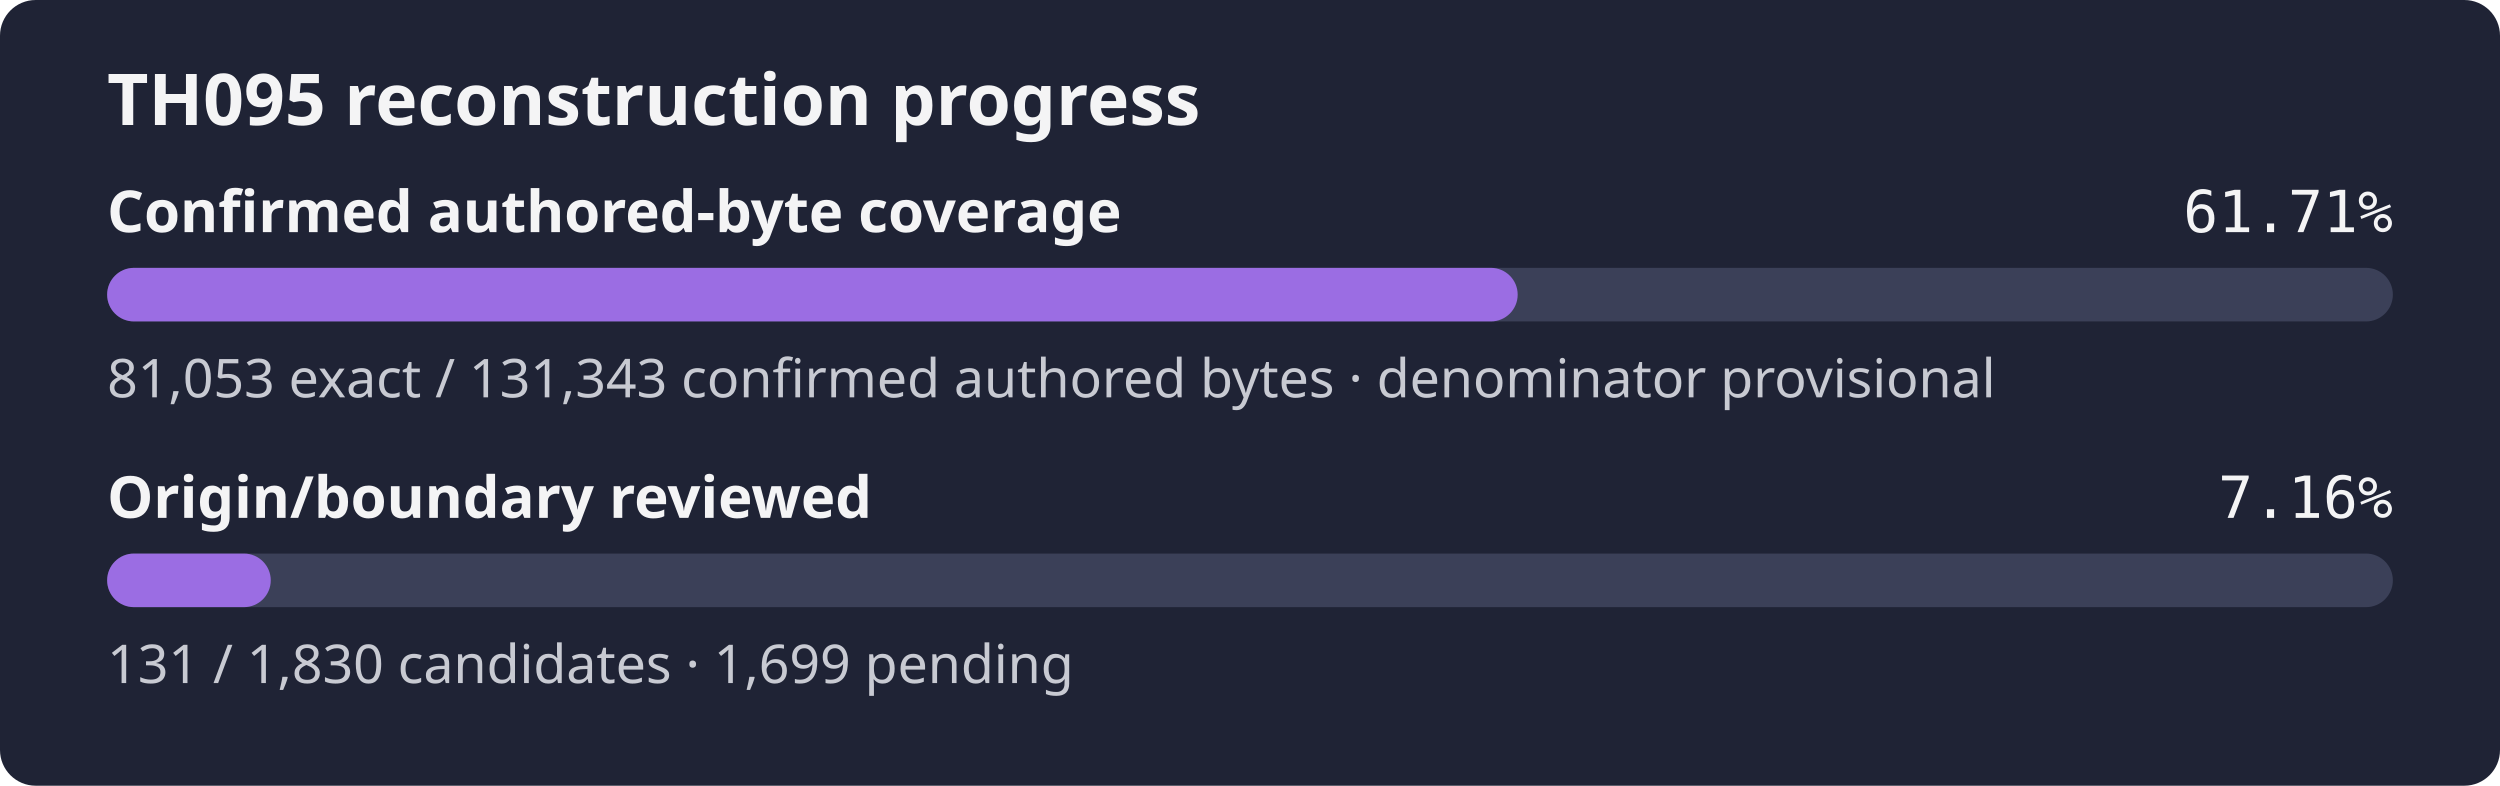
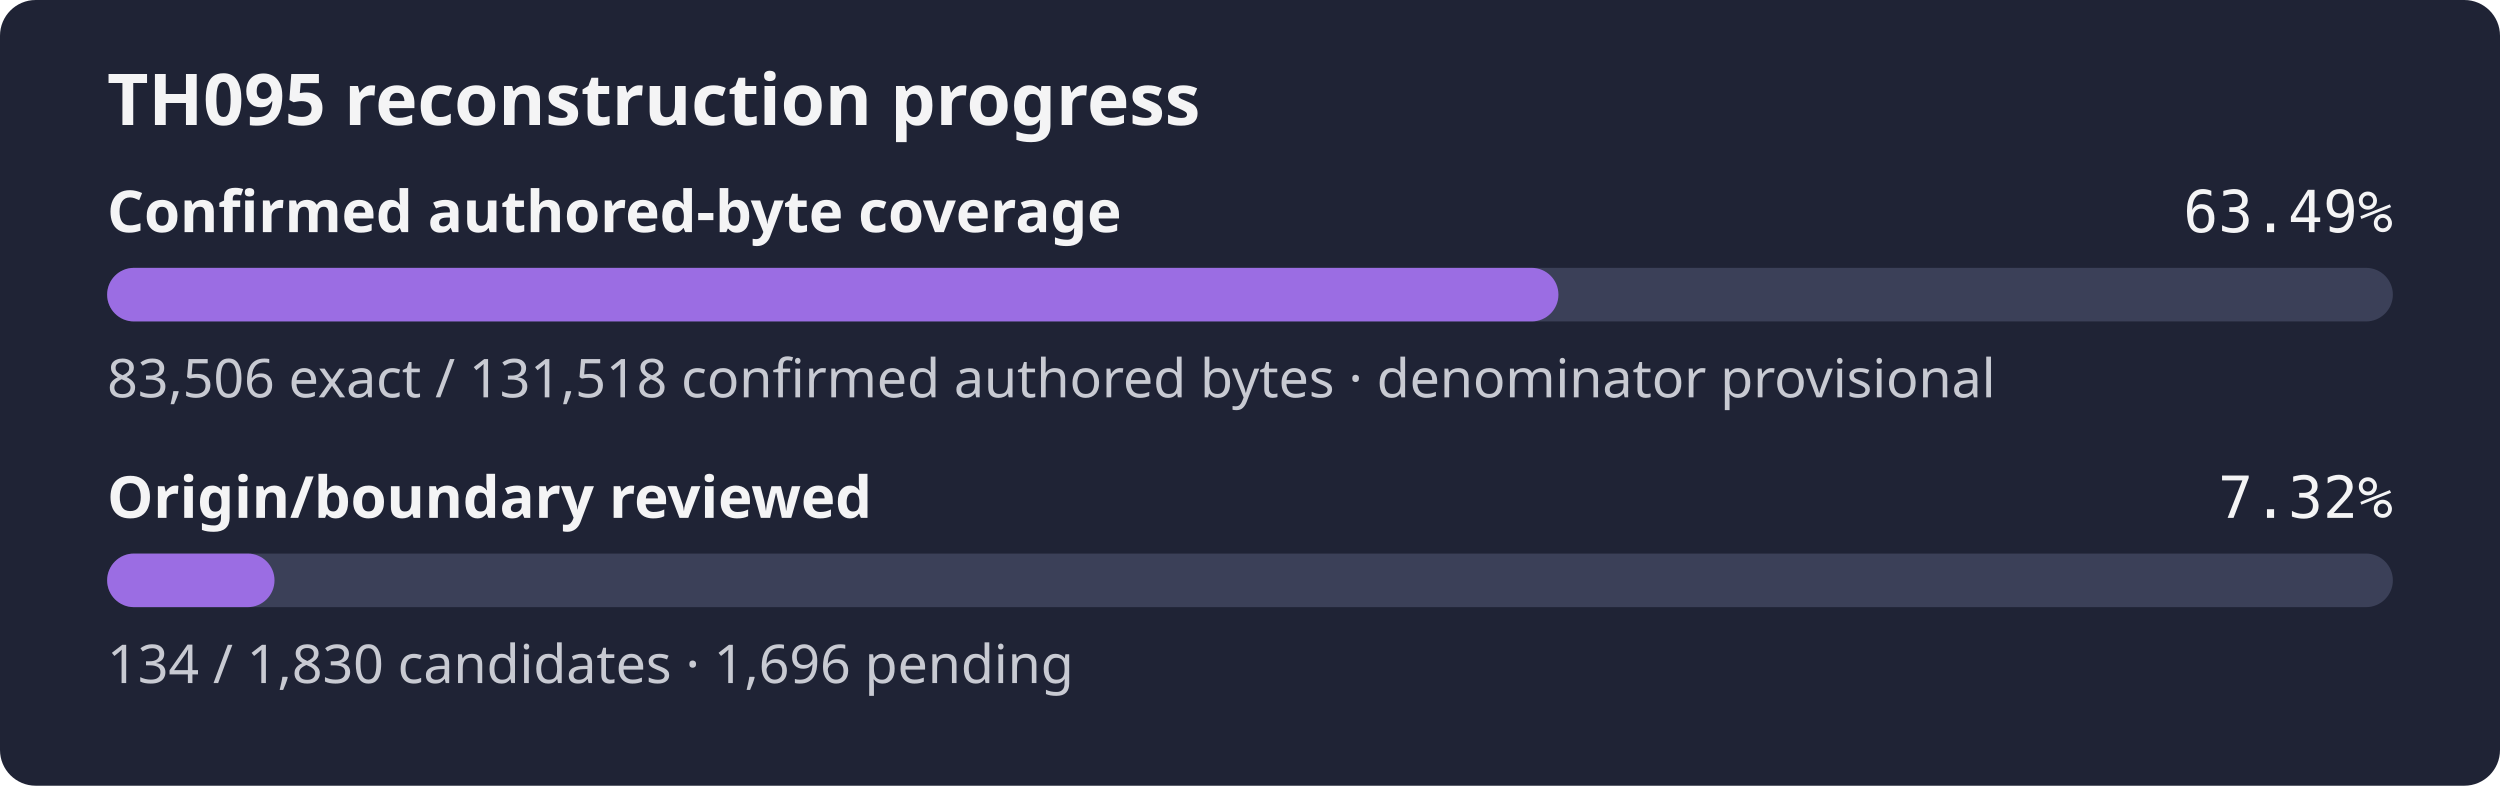
- <svg xmlns="http://www.w3.org/2000/svg" width="560" height="176" role="img" aria-label="TH095 reconstruction progress: 61.71% of the confirmed authored-byte set is exact, origin review 7.16%">
+ <svg xmlns="http://www.w3.org/2000/svg" width="560" height="176" role="img" aria-label="TH095 reconstruction progress: 63.49% of the confirmed authored-byte set is exact, origin review 7.32%">
  <rect width="560" height="176" rx="8" fill="#1f2335" />
  <text x="24" y="28" fill="#f4f4f5" font-family="sans-serif" font-size="16" font-weight="600">TH095 reconstruction progress</text>
  <text x="24" y="52" fill="#f4f4f5" font-family="sans-serif" font-size="13" font-weight="600">Confirmed authored-byte coverage</text>
-   <text x="536" y="52" fill="#f4f4f5" text-anchor="end" font-family="monospace" font-size="13">61.71%</text>
+   <text x="536" y="52" fill="#f4f4f5" text-anchor="end" font-family="monospace" font-size="13">63.49%</text>
  <rect x="24" y="60" width="512" height="12" rx="6" fill="#3b4058" />
-   <rect x="24" y="60" width="315.96" height="12" rx="6" fill="#9b6de3" />
-   <text x="24" y="89" fill="#c8cad2" font-family="sans-serif" font-size="12">81,053 exact / 131,343 confirmed authored bytes · denominator provisional</text>
+   <rect x="24" y="60" width="325.09" height="12" rx="6" fill="#9b6de3" />
+   <text x="24" y="89" fill="#c8cad2" font-family="sans-serif" font-size="12">83,506 exact / 131,518 confirmed authored bytes · denominator provisional</text>
  <text x="24" y="116" fill="#f4f4f5" font-family="sans-serif" font-size="13" font-weight="600">Origin/boundary reviewed</text>
-   <text x="536" y="116" fill="#f4f4f5" text-anchor="end" font-family="monospace" font-size="13">7.16%</text>
+   <text x="536" y="116" fill="#f4f4f5" text-anchor="end" font-family="monospace" font-size="13">7.32%</text>
  <rect x="24" y="124" width="512" height="12" rx="6" fill="#3b4058" />
-   <rect x="24" y="124" width="36.65" height="12" rx="6" fill="#9b6de3" />
-   <text x="24" y="153" fill="#c8cad2" font-family="sans-serif" font-size="12">131 / 1,830 candidates · 1,699 pending</text>
+   <rect x="24" y="124" width="37.49" height="12" rx="6" fill="#9b6de3" />
+   <text x="24" y="153" fill="#c8cad2" font-family="sans-serif" font-size="12">134 / 1,830 candidates · 1,696 pending</text>
</svg>
